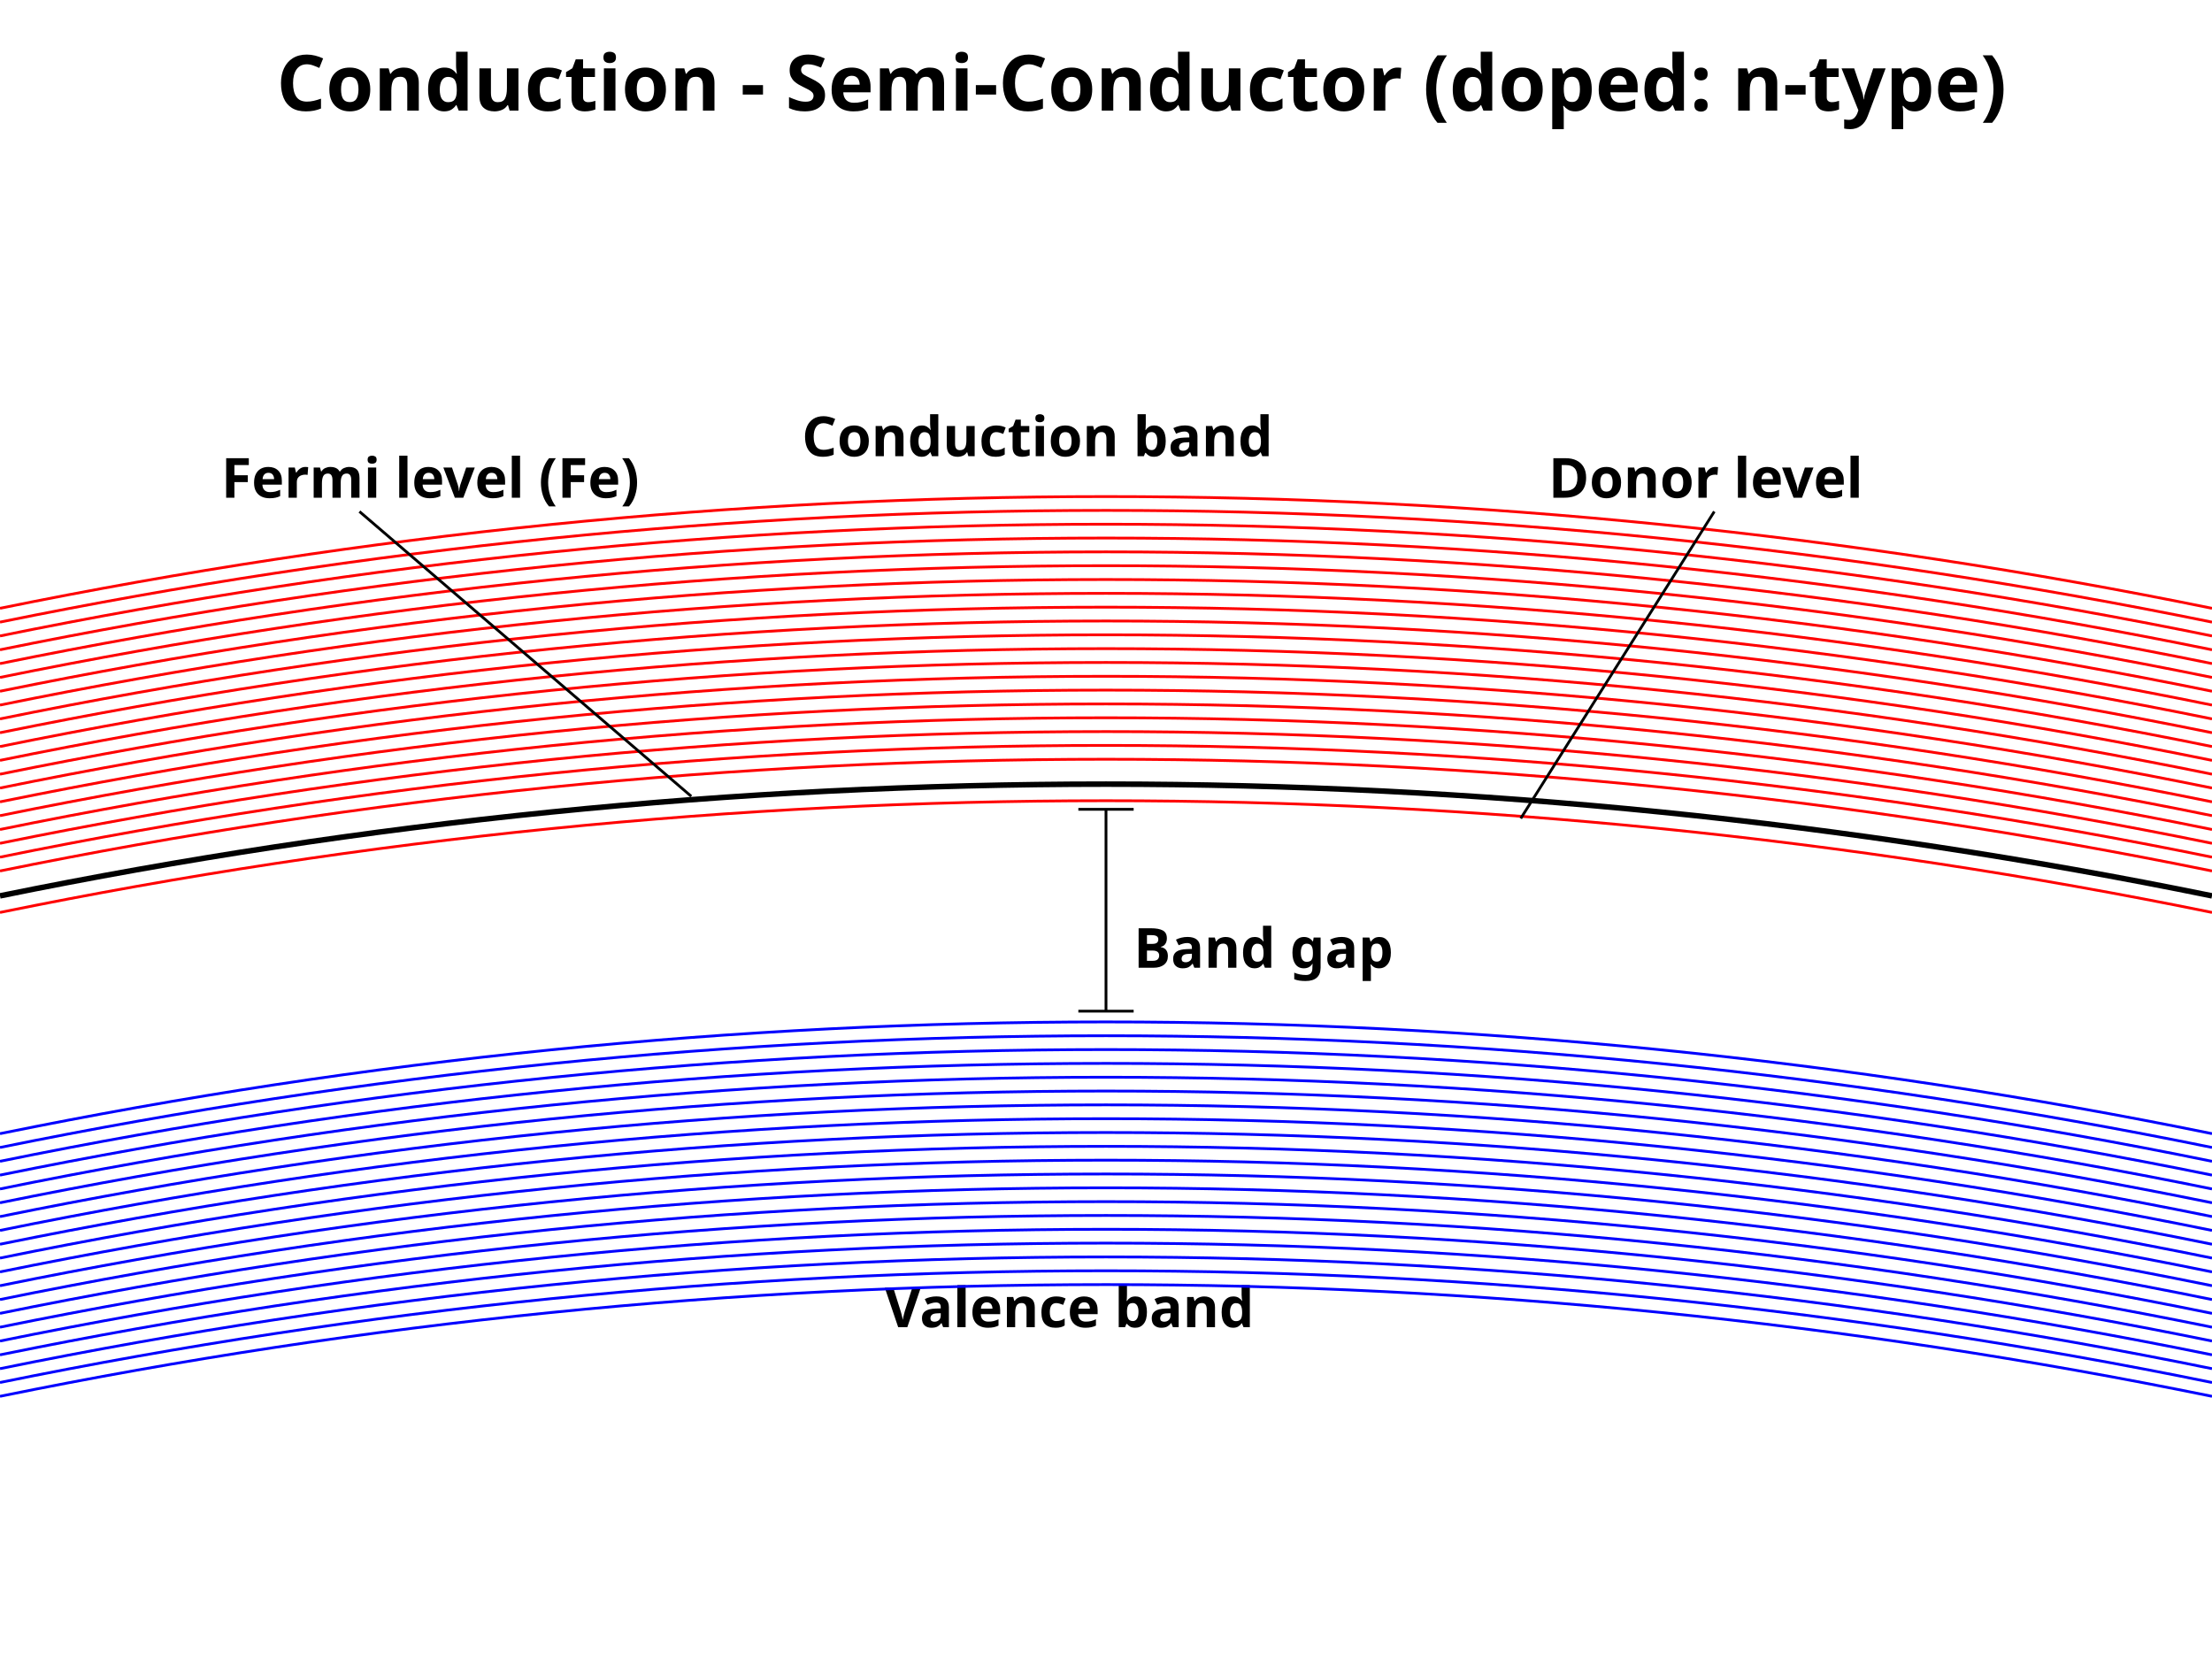
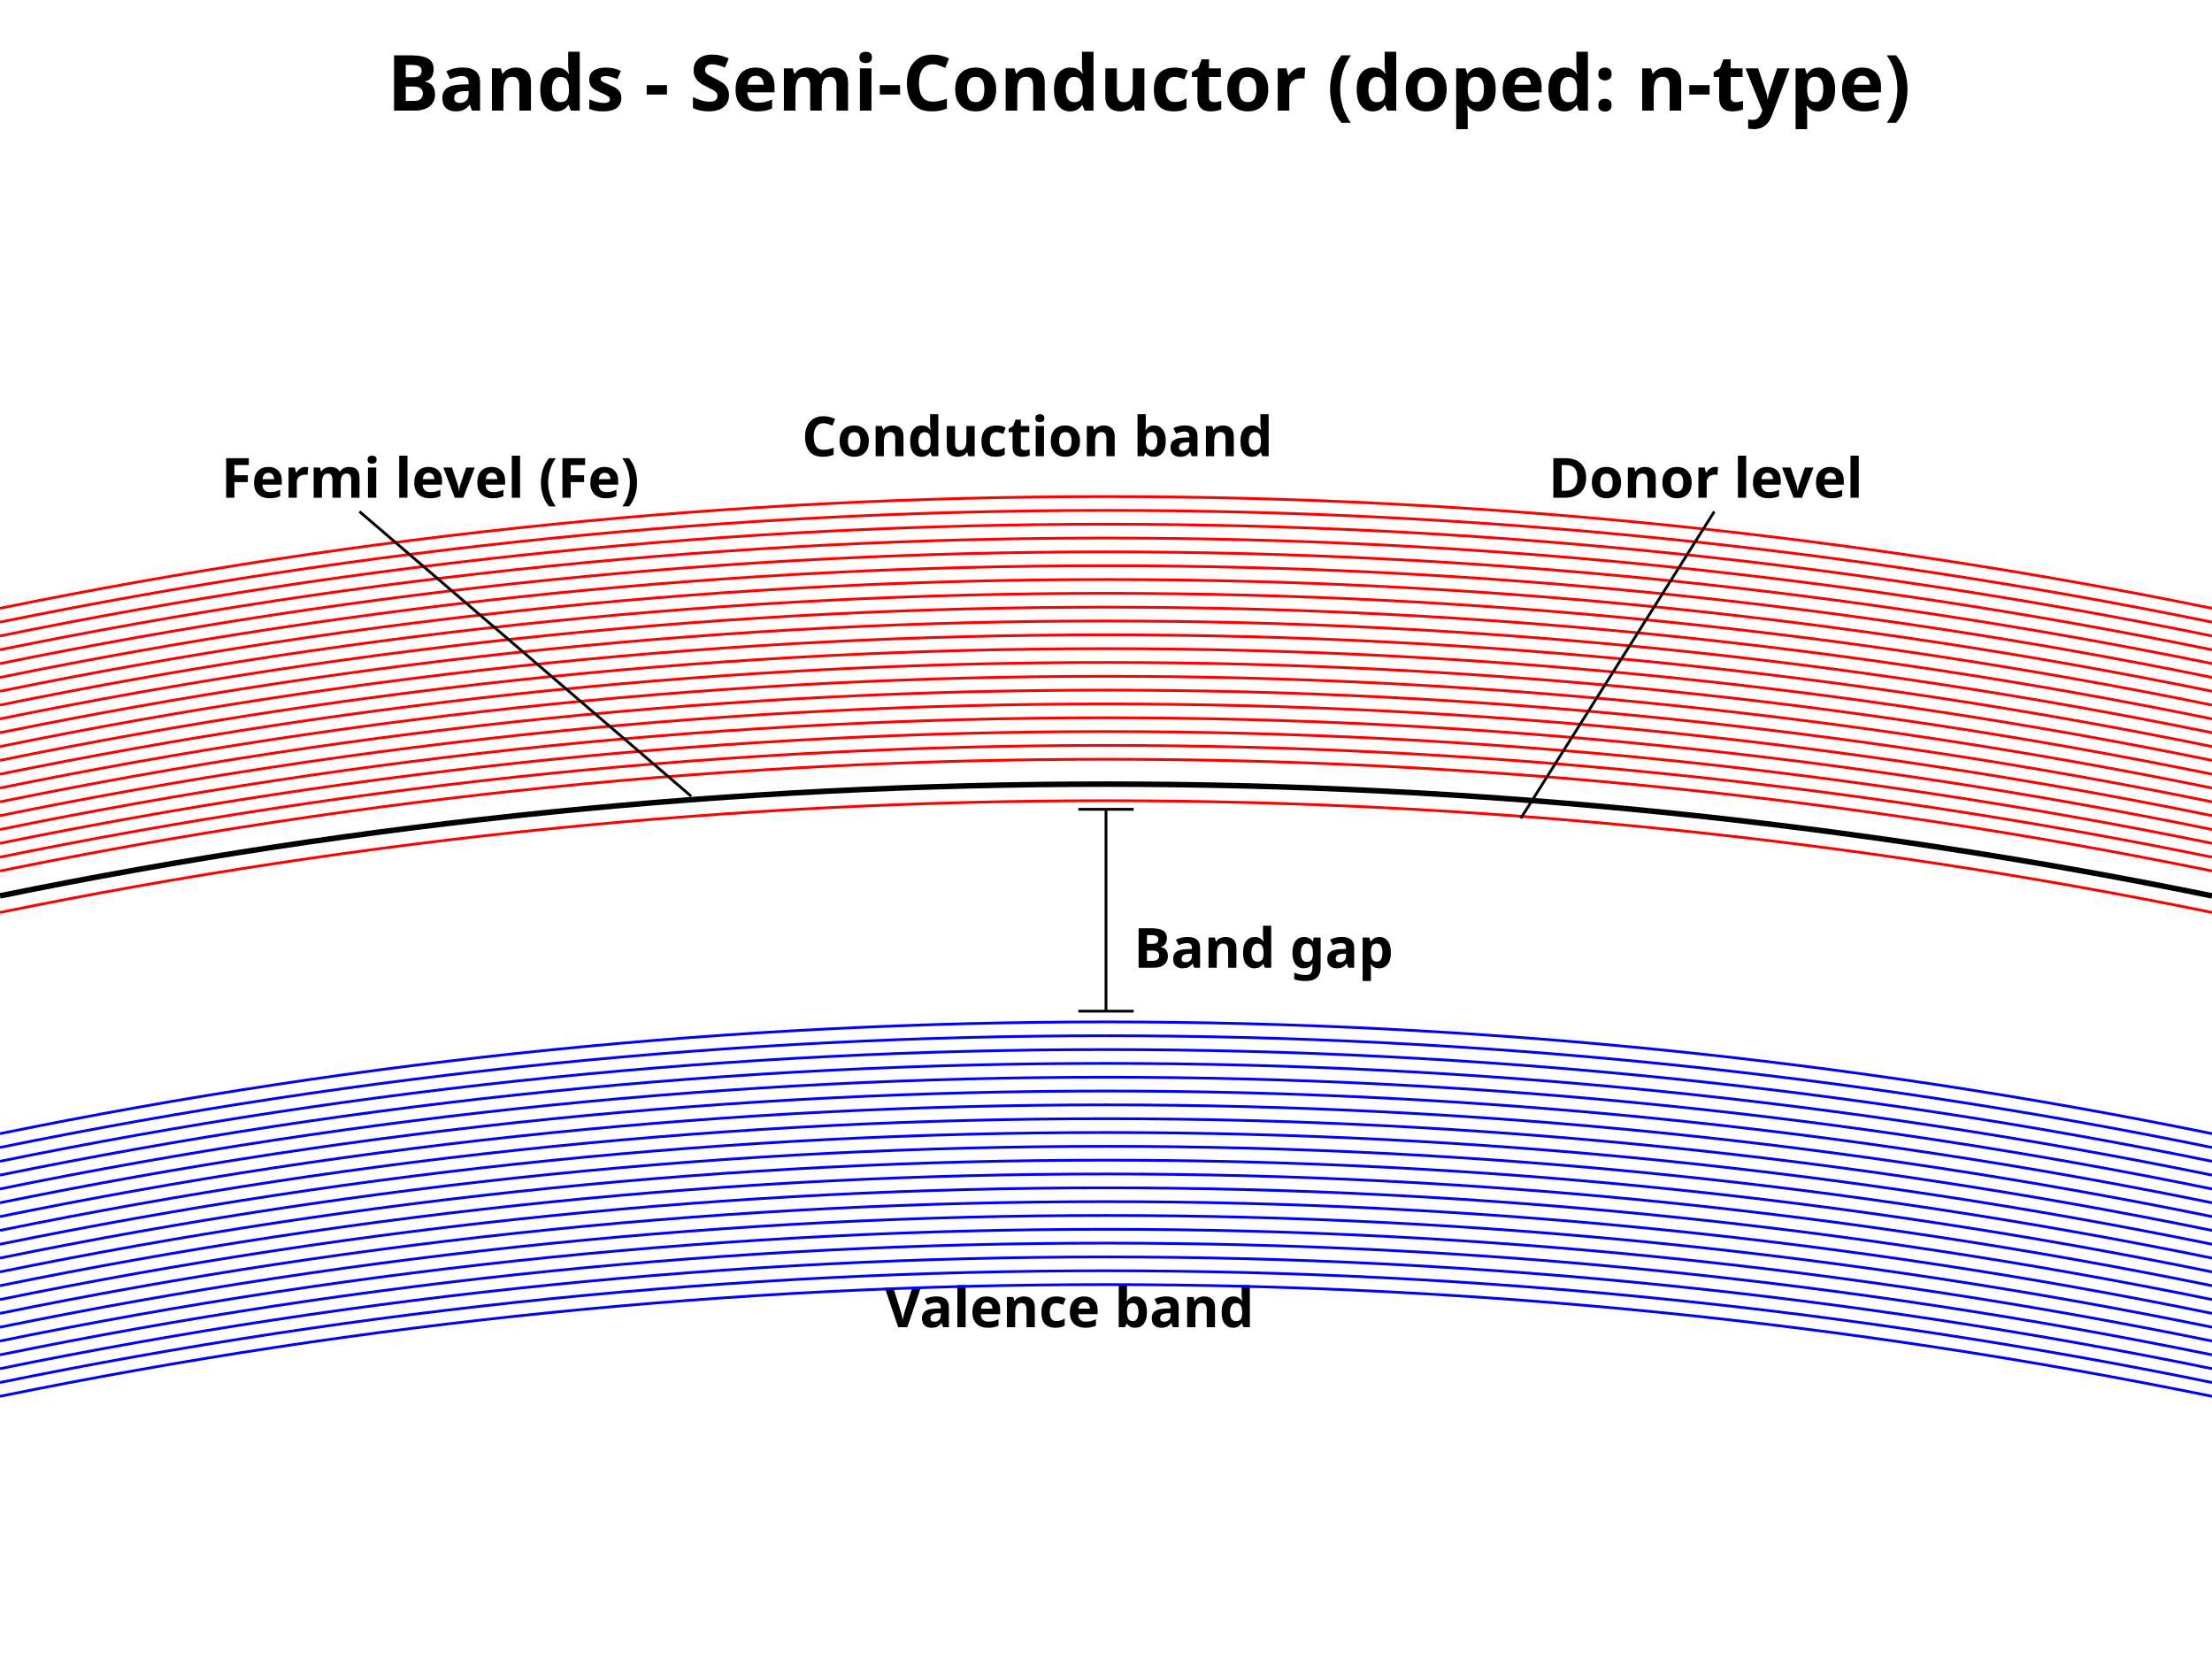
<svg xmlns="http://www.w3.org/2000/svg" xmlns:xlink="http://www.w3.org/1999/xlink" id="svg1" version="1.1" viewBox="0 0 800 600" width="800" height="600" preserveAspectRatio="xMidYMid" fill-rule="evenodd">
  <defs>
    <text id="headline" font-family="Ubuntu" font-size="28" font-weight="bold" fill="#000000">
-       <tspan>Conduction - Semi-Conductor (doped: n-type)</tspan>
+       <tspan>Bands - Semi-Conductor (doped: n-type)</tspan>
    </text>
    <text id="cond_label" font-family="Ubuntu" font-size="20" font-weight="bold" fill="#000000">
      <tspan>Conduction band</tspan>
    </text>
    <text id="val_label" font-family="Ubuntu" font-size="20" font-weight="bold" fill="#000000">
      <tspan>Valence band</tspan>
    </text>
    <text id="gap_label" font-family="Ubuntu" font-size="20" font-weight="bold" fill="#000000">
      <tspan>Band gap</tspan>
    </text>
    <text id="fermi_label" font-family="Ubuntu" font-size="20" font-weight="bold" fill="#000000">
      <tspan>Fermi level (Fe)</tspan>
    </text>
    <text id="donor_label" font-family="Ubuntu" font-size="20" font-weight="bold" fill="#000000">
      <tspan>Donor level</tspan>
    </text>
    <path id="orbit" d="m 0,0 a 2000,2000 0 0 1 800,0">
        </path>
    <g id="conduction_band" style="fill:none;stroke:#ff0000;stroke-width:1">
      <use xlink:href="#orbit" x="0" y="00" />
      <use xlink:href="#orbit" x="0" y="05" />
      <use xlink:href="#orbit" x="0" y="10" />
      <use xlink:href="#orbit" x="0" y="15" />
      <use xlink:href="#orbit" x="0" y="20" />
      <use xlink:href="#orbit" x="0" y="25" />
      <use xlink:href="#orbit" x="0" y="30" />
      <use xlink:href="#orbit" x="0" y="35" />
      <use xlink:href="#orbit" x="0" y="40" />
      <use xlink:href="#orbit" x="0" y="45" />
      <use xlink:href="#orbit" x="0" y="50" />
      <use xlink:href="#orbit" x="0" y="55" />
      <use xlink:href="#orbit" x="0" y="60" />
      <use xlink:href="#orbit" x="0" y="65" />
      <use xlink:href="#orbit" x="0" y="70" />
      <use xlink:href="#orbit" x="0" y="75" />
      <use xlink:href="#orbit" x="0" y="80" />
      <use xlink:href="#orbit" x="0" y="85" />
      <use xlink:href="#orbit" x="0" y="90" />
      <use xlink:href="#orbit" x="0" y="95" />
      <use xlink:href="#orbit" x="0" y="110" />
    </g>
    <g id="valence_band" style="fill:none;stroke:#0000ff;stroke-width:1">
      <use xlink:href="#orbit" x="0" y="00" />
      <use xlink:href="#orbit" x="0" y="05" />
      <use xlink:href="#orbit" x="0" y="10" />
      <use xlink:href="#orbit" x="0" y="15" />
      <use xlink:href="#orbit" x="0" y="20" />
      <use xlink:href="#orbit" x="0" y="25" />
      <use xlink:href="#orbit" x="0" y="30" />
      <use xlink:href="#orbit" x="0" y="35" />
      <use xlink:href="#orbit" x="0" y="40" />
      <use xlink:href="#orbit" x="0" y="45" />
      <use xlink:href="#orbit" x="0" y="50" />
      <use xlink:href="#orbit" x="0" y="55" />
      <use xlink:href="#orbit" x="0" y="60" />
      <use xlink:href="#orbit" x="0" y="65" />
      <use xlink:href="#orbit" x="0" y="70" />
      <use xlink:href="#orbit" x="0" y="75" />
      <use xlink:href="#orbit" x="0" y="80" />
      <use xlink:href="#orbit" x="0" y="85" />
      <use xlink:href="#orbit" x="0" y="90" />
      <use xlink:href="#orbit" x="0" y="95" />
    </g>
    <g id="fermi_level" style="fill:none;stroke:#000000;stroke-width:2">
      <use xlink:href="#orbit" x="0" y="00" />
    </g>
    <g id="gap_size" style="fill:none;stroke:#000000;stroke-width:1">
      <path d="m 0,0 v 73 m -10,-73 h 20 m -20,73 h 20" />
    </g>
  </defs>
  <g id="page1">
    <g id="band1" style="display:inline">
      <rect id="white_background" x="0" y="0" width="800" height="600" fill="white">
            </rect>
    </g>
    <g id="band2" style="display:inline">
-       <use xlink:href="#headline" x="100" y="40" />
+       <use xlink:href="#headline" x="140" y="40" />
      <use xlink:href="#cond_label" x="290" y="165" />
      <use xlink:href="#gap_label" x="410" y="350" />
      <use xlink:href="#val_label" x="320" y="480" />
      <use xlink:href="#fermi_label" x="80" y="180" />
      <use xlink:href="#donor_label" x="560" y="180" />
      <use xlink:href="#gap_size" x="400" y="292.7" />
      <use xlink:href="#conduction_band" y="220" />
      <use xlink:href="#valence_band" y="410" />
      <use xlink:href="#fermi_level" y="324" />
      <line x1="130" y1="185" x2="250" y2="288" style="stroke:#000000;stroke-width:1" />
      <line x1="620" y1="185" x2="550" y2="296" style="stroke:#000000;stroke-width:1" />
    </g>
  </g>
</svg>
